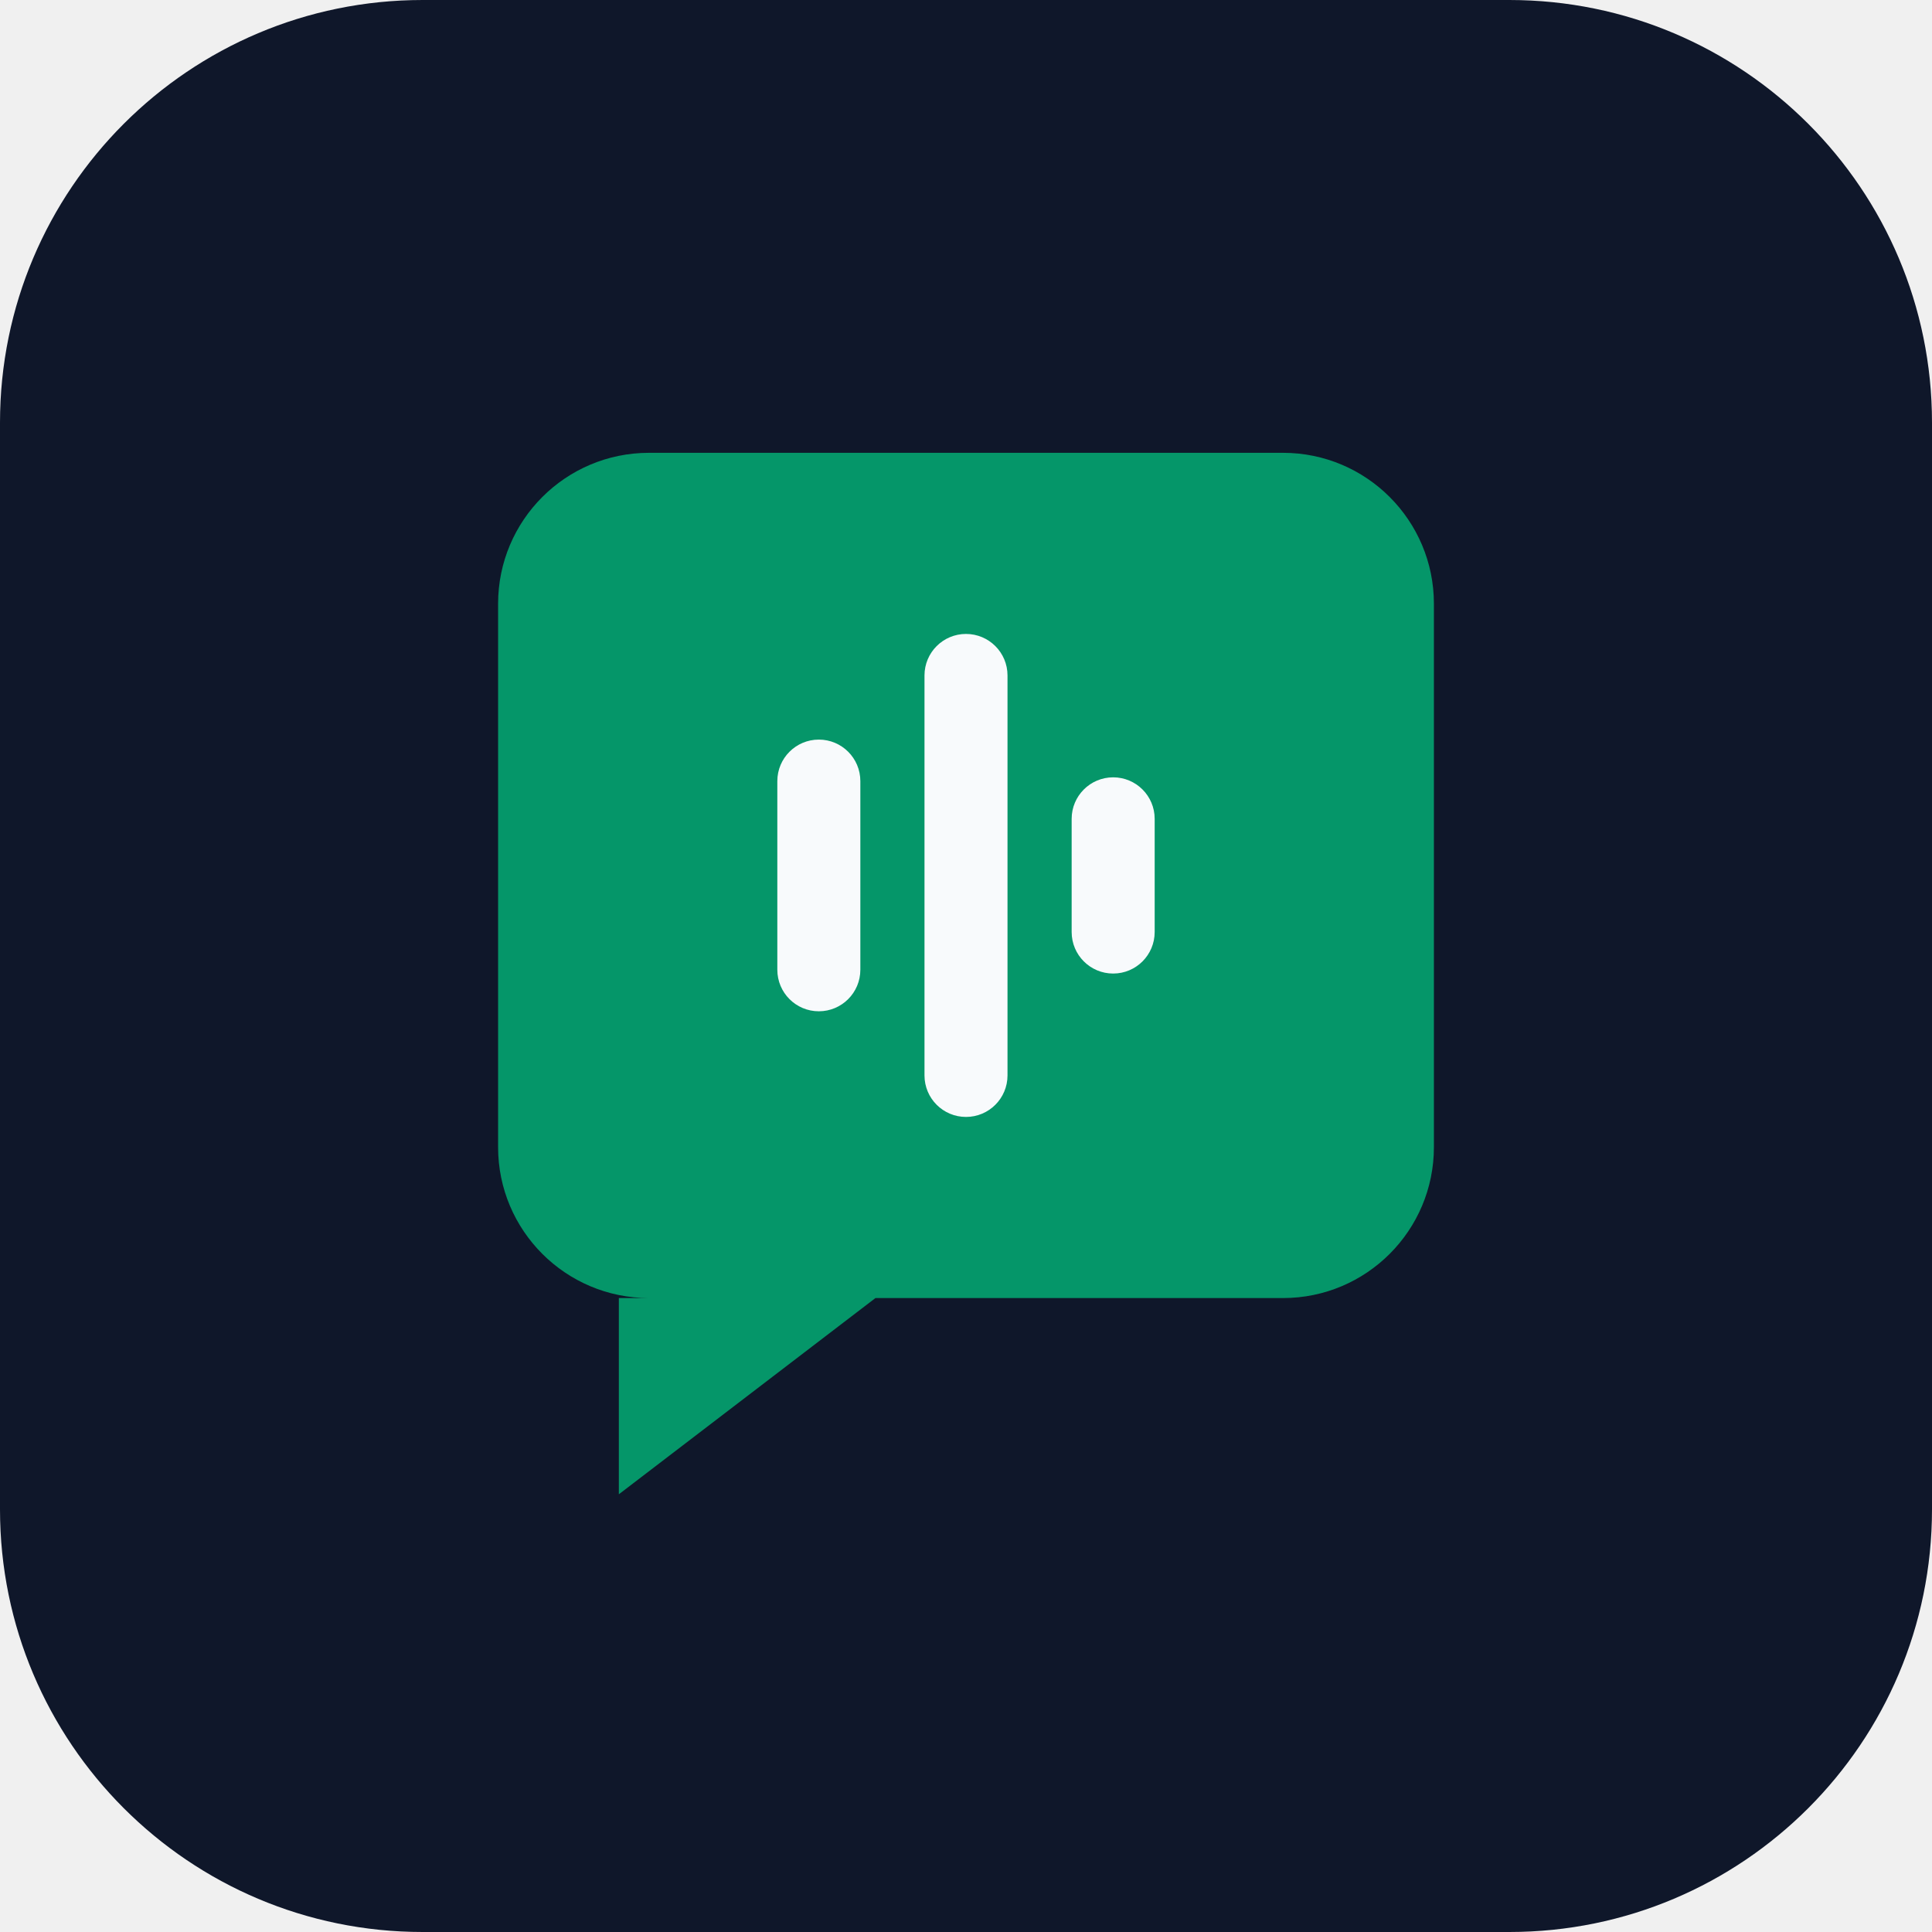
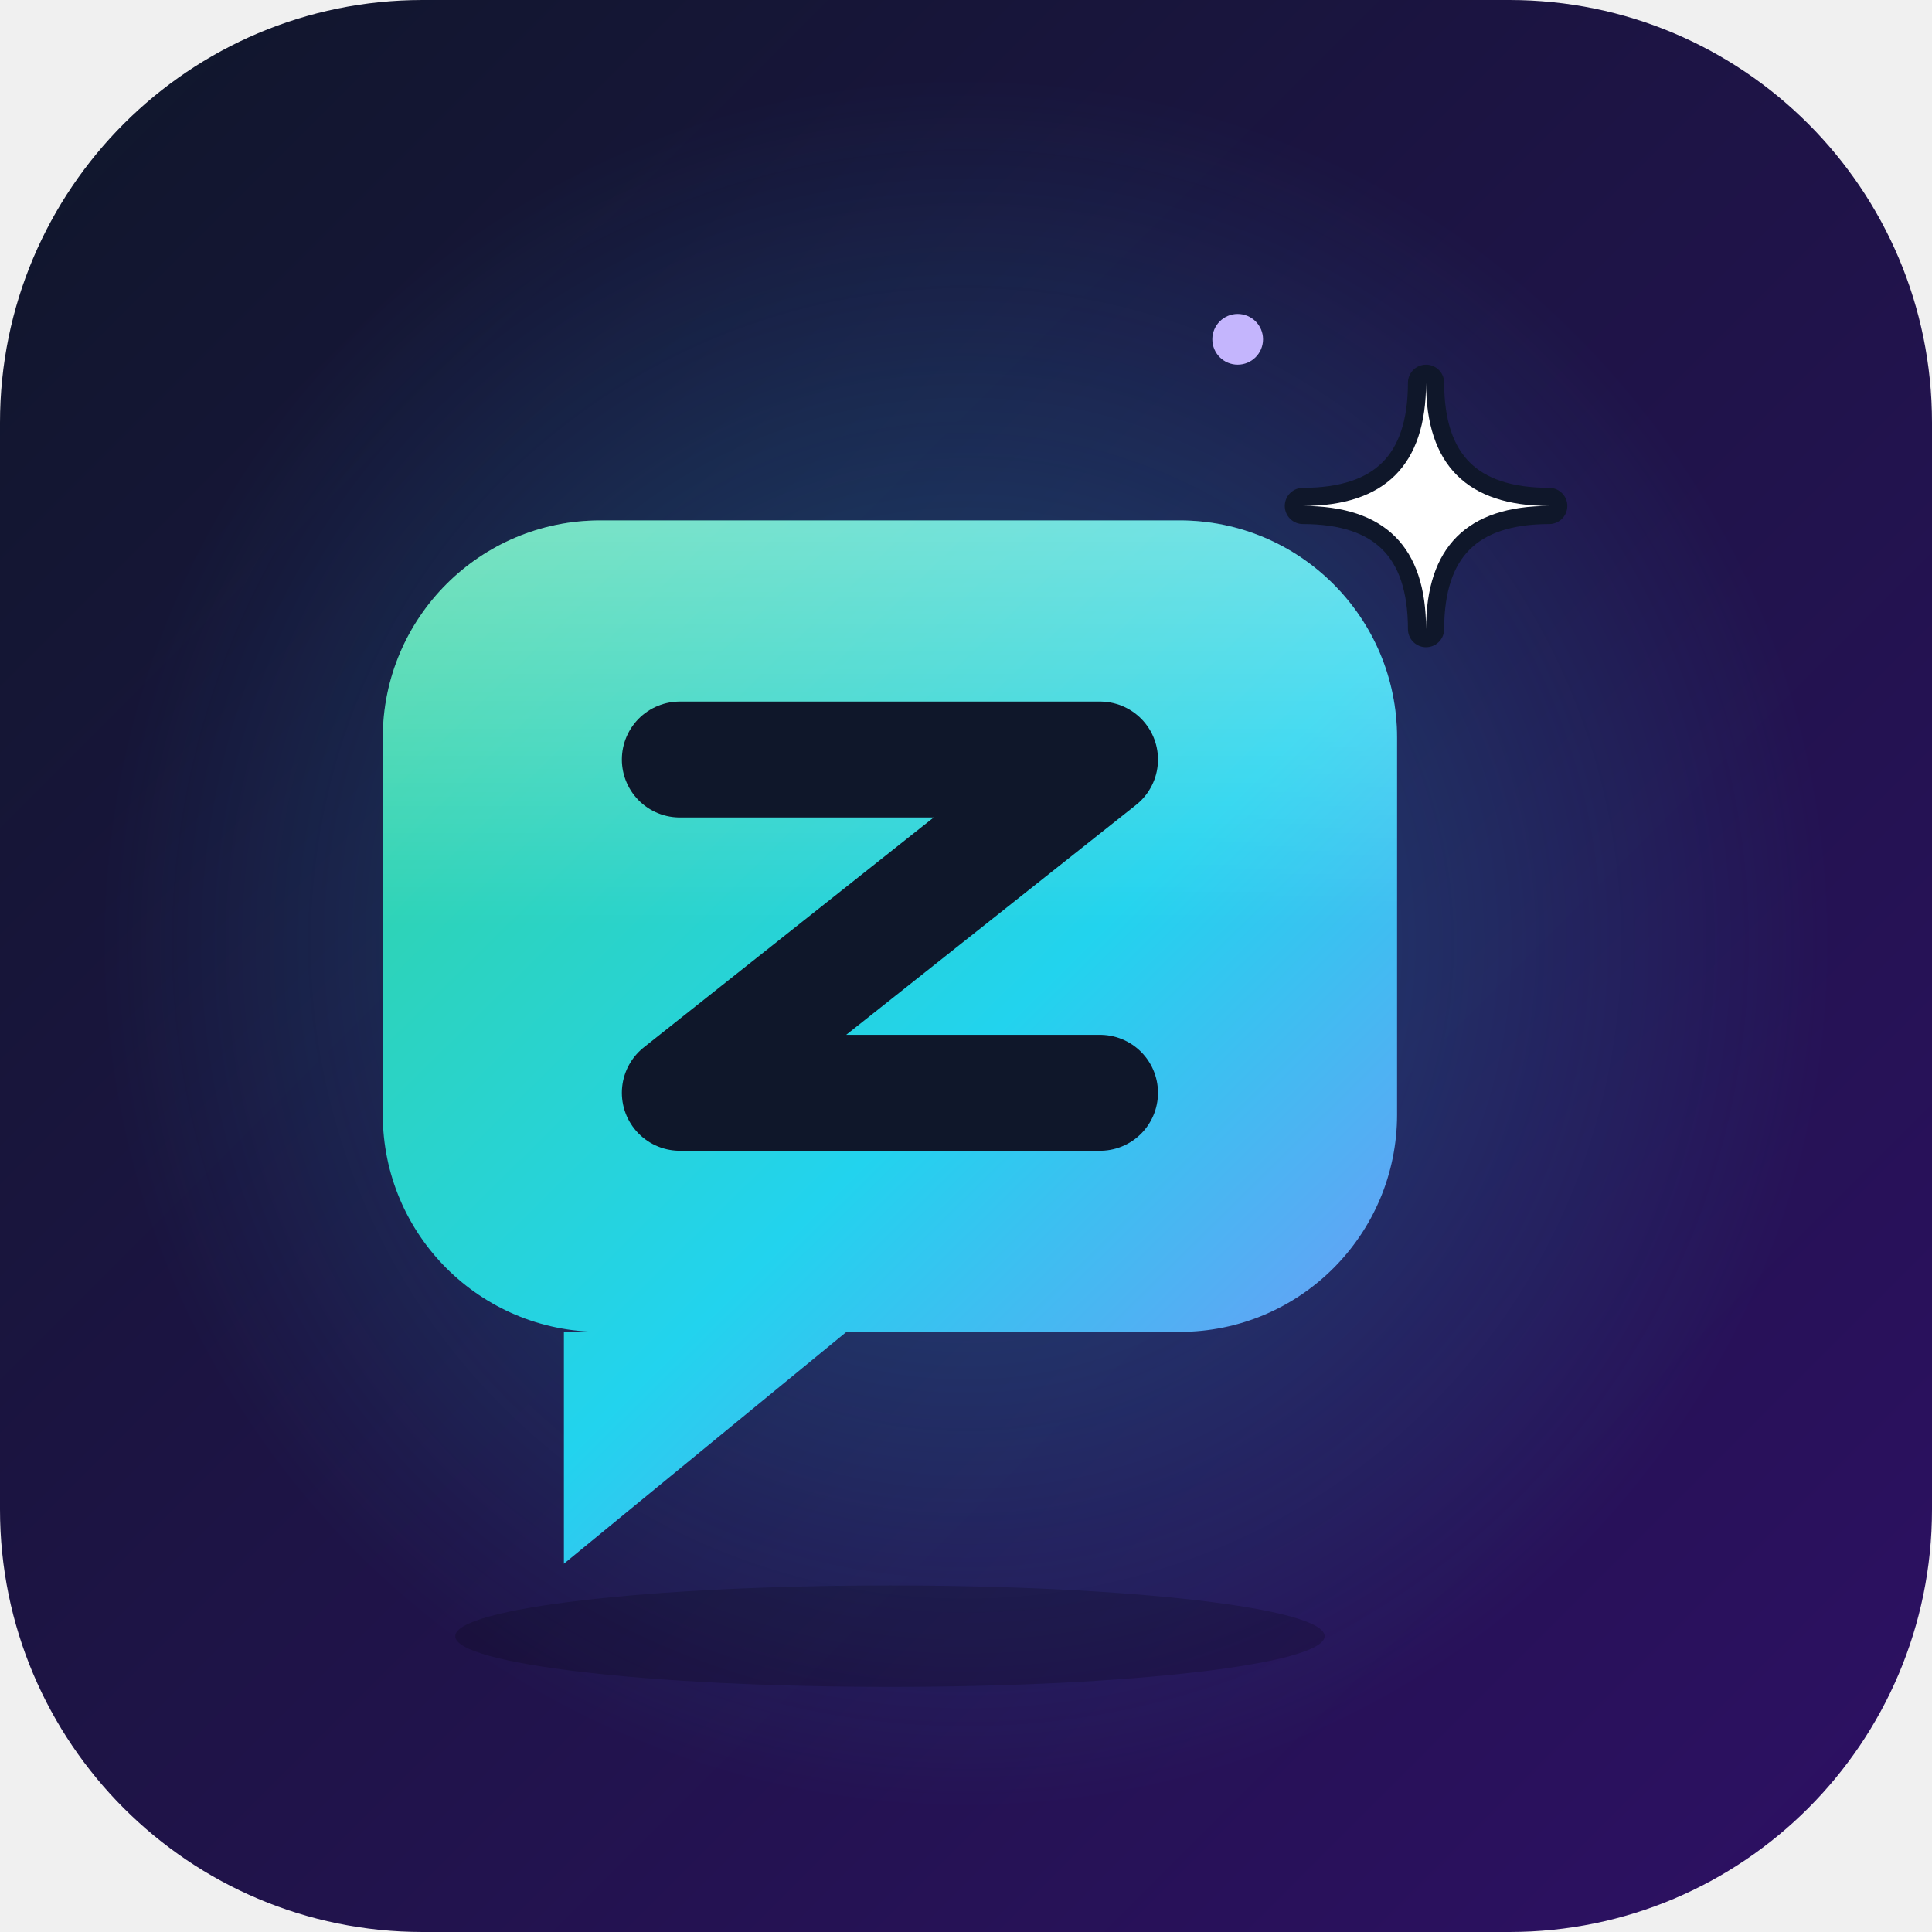
<svg xmlns="http://www.w3.org/2000/svg" viewBox="0 0 512 512" fill="none">
-   <rect width="512" height="512" rx="112" fill="#0F172A" />
-   <path d="M132 160C132 137.909 149.909 120 172 120H340C362.091 120 380 137.909 380 160V304C380 326.091 362.091 344 340 344H232L164 396V344H172C149.909 344 132 326.091 132 304V160Z" fill="#059669" />
-   <rect x="206" y="196" width="22" height="72" rx="11" fill="#F8FAFC" />
-   <rect x="245" y="168" width="22" height="128" rx="11" fill="#F8FAFC" />
-   <rect x="284" y="206" width="22" height="52" rx="11" fill="#F8FAFC" />
+   <defs>
+     <linearGradient id="bg" x1="0" y1="0" x2="512" y2="512" gradientUnits="userSpaceOnUse">
+       <stop offset="0" stop-color="#0F172A" />
+       <stop offset="1" stop-color="#2E1065" />
+     </linearGradient>
+     <radialGradient id="glow" cx="256" cy="250" r="230" gradientUnits="userSpaceOnUse">
+       <stop offset="0" stop-color="#22D3EE" stop-opacity="0.30" />
+       <stop offset="1" stop-color="#22D3EE" stop-opacity="0" />
+     </radialGradient>
+     <linearGradient id="bubble" x1="116" y1="112" x2="396" y2="396" gradientUnits="userSpaceOnUse">
+       <stop offset="0" stop-color="#34D399" />
+       <stop offset="0.55" stop-color="#22D3EE" />
+       <stop offset="1" stop-color="#818CF8" />
+     </linearGradient>
+     <linearGradient id="shine" x1="0" y1="112" x2="0" y2="224" gradientUnits="userSpaceOnUse">
+       <stop offset="0" stop-color="#FFFFFF" stop-opacity="0.35" />
+       <stop offset="1" stop-color="#FFFFFF" stop-opacity="0" />
+     </linearGradient>
+   </defs>
+   <rect width="512" height="512" rx="112" fill="url(#bg)" />
+   <rect width="512" height="512" rx="112" fill="url(#glow)" />
+   <g transform="translate(256 256) scale(0.96) translate(-277 -235)">
+     <ellipse cx="256" cy="420" rx="120" ry="14" fill="#000" opacity="0.18" />
+     <path d="M176 112H336A60 60 0 0 1 396 172V276A60 60 0 0 1 336 336H244L166 400V336H176A60 60 0 0 1 116 276V172A60 60 0 0 1 176 112Z" fill="url(#bubble)" />
+     <path d="M176 112H336A60 60 0 0 1 396 172V276A60 60 0 0 1 336 336H244L166 400V336H176A60 60 0 0 1 116 276V172A60 60 0 0 1 176 112Z" fill="url(#shine)" />
+     <path d="M198 178H314L198 270H314" fill="none" stroke="#0F172A" stroke-width="32" stroke-linecap="round" stroke-linejoin="round" />
+     <path d="M404 74 Q404 108 438 108 Q404 108 404 142 Q404 108 370 108 Q404 108 404 74Z" fill="#FFFFFF" stroke="#0F172A" stroke-width="10" stroke-linejoin="round" paint-order="stroke" />
+     <circle cx="352" cy="62" r="7" fill="#C4B5FD" />
+   </g>
</svg>
